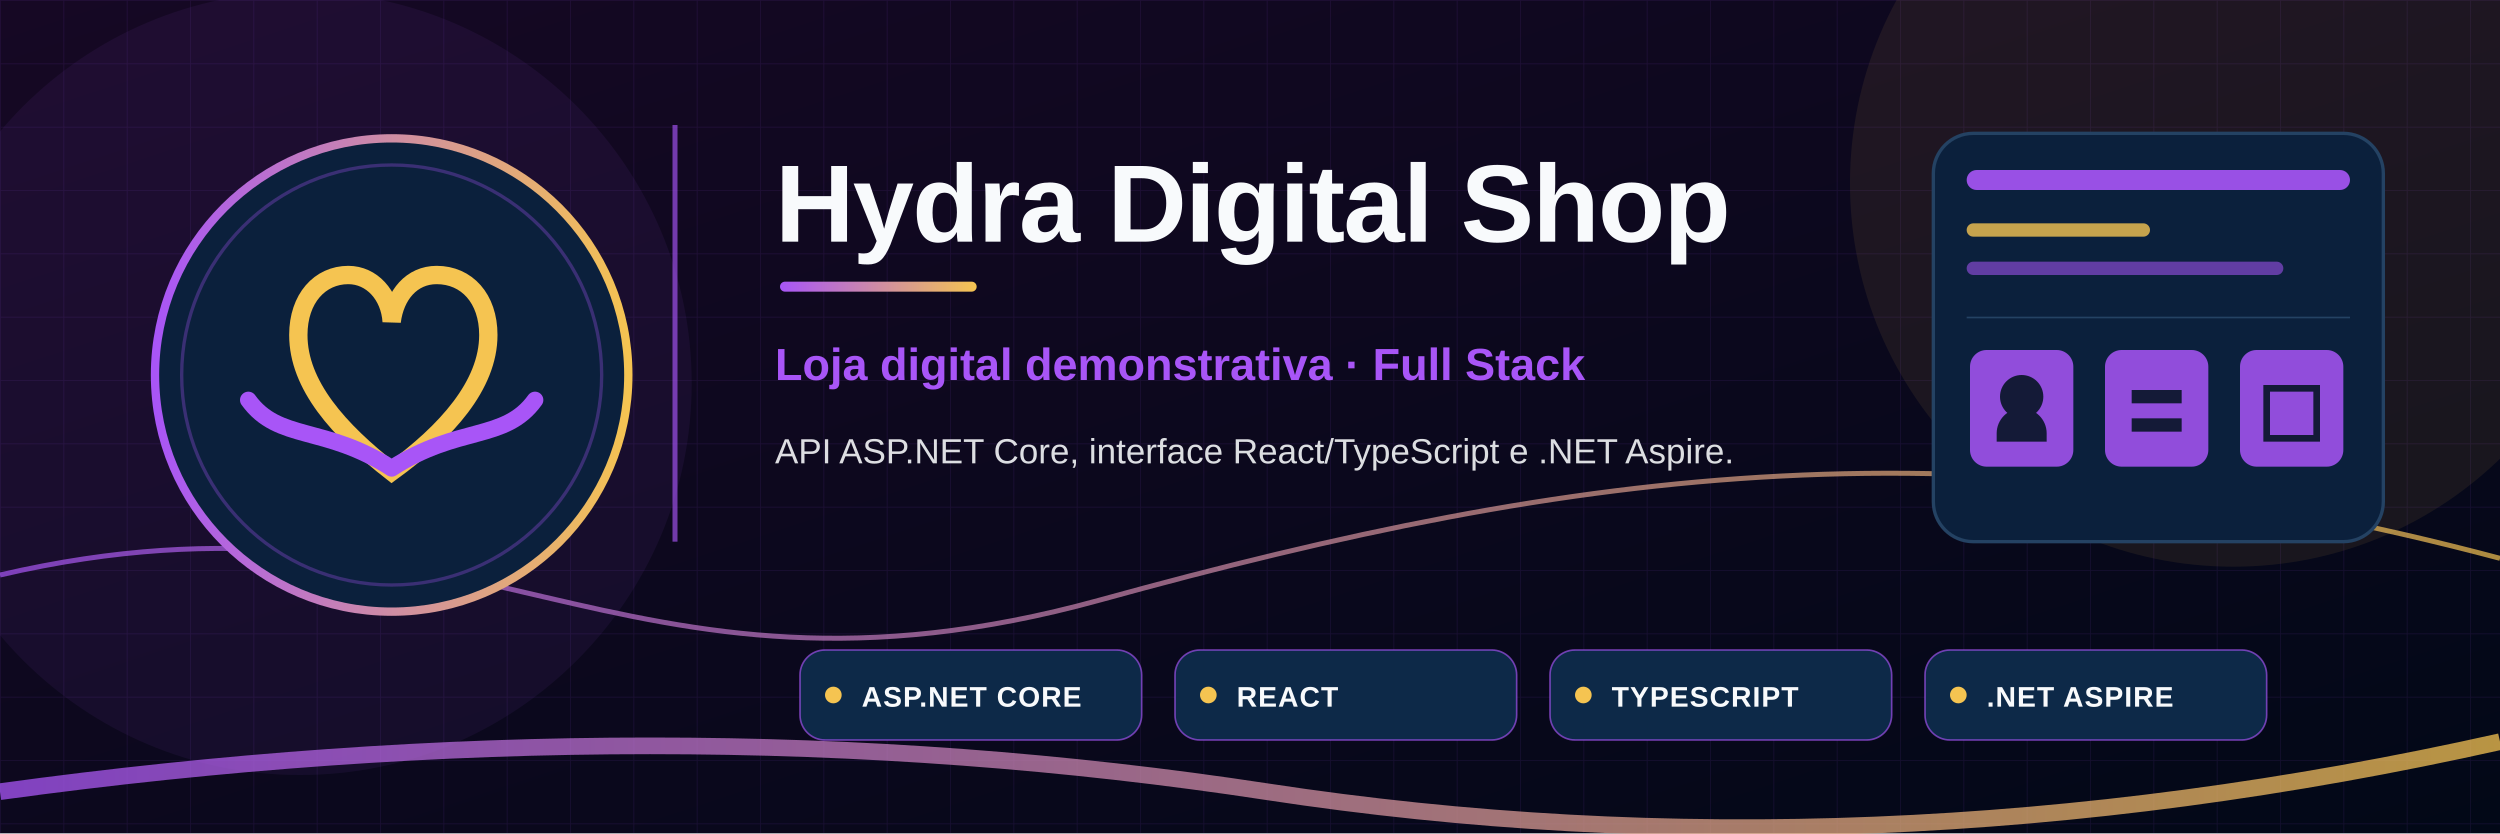
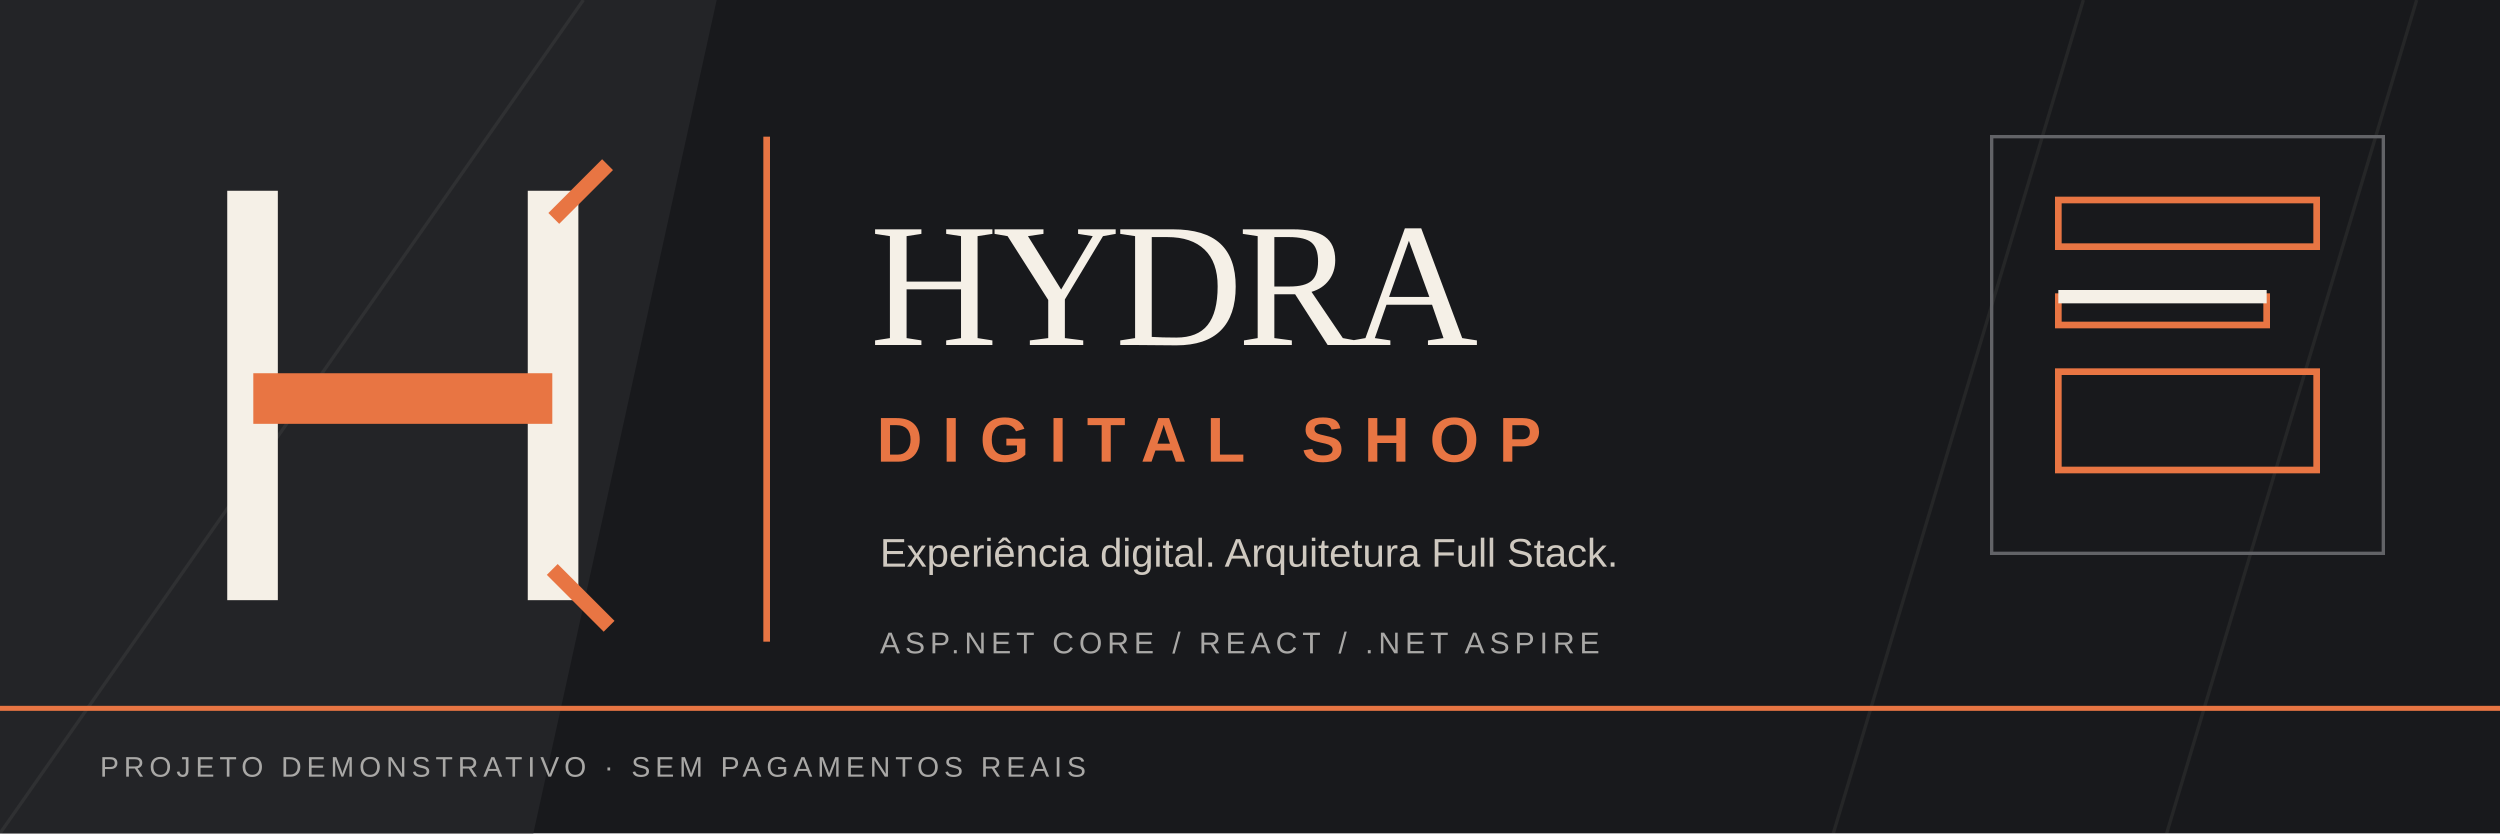
<svg xmlns="http://www.w3.org/2000/svg" width="1500" height="500" viewBox="0 0 1500 500" role="img" aria-labelledby="title desc">
-   <defs>
-     <linearGradient id="bg" x1="0" y1="0" x2="1" y2="1">
-       <stop stop-color="#160824" />
-       <stop offset="1" stop-color="#020817" />
-     </linearGradient>
-     <linearGradient id="glow" x1="0" y1="0" x2="1" y2="0">
-       <stop stop-color="#A855F7" />
-       <stop offset="1" stop-color="#F5C451" />
-     </linearGradient>
-     <pattern id="grid" width="38" height="38" patternUnits="userSpaceOnUse">
-       <path d="M38 0H0V38" fill="none" stroke="#A855F7" stroke-opacity=".10" />
-     </pattern>
-   </defs>
-   <rect width="1500" height="500" fill="url(#bg)" />
-   <rect width="1500" height="500" fill="url(#grid)" />
-   <circle cx="180" cy="230" r="235" fill="#A855F7" opacity=".07" />
-   <circle cx="1340" cy="110" r="230" fill="#F5C451" opacity=".08" />
-   <path d="M0 345C280 280 370 440 660 360s520-110 840-25" fill="none" stroke="url(#glow)" stroke-width="3" opacity=".7" />
-   <path d="M0 475Q400 420 760 475T1500 445" fill="none" stroke="url(#glow)" stroke-width="10" opacity=".75" />
-   <g transform="translate(75 65)">
-     <circle cx="160" cy="160" r="142" fill="#0B203C" stroke="url(#glow)" stroke-width="5" />
-     <circle cx="160" cy="160" r="126" fill="none" stroke="#A855F7" stroke-opacity=".3" stroke-width="2" />
-     <g transform="translate(32 28)">
-       <path d="M128 190c-32-25-56-52-56-82 0-22 13-36 30-36 14 0 25 12 26 28 2-16 12-28 27-28 18 0 31 14 31 36 0 30-25 58-58 82Z" fill="none" stroke="#F5C451" stroke-width="11" />
-       <path d="M128 188c-40-26-68-16-86-41m86 41c40-26 68-16 86-41" fill="none" stroke="#A855F7" stroke-width="10" stroke-linecap="round" />
+   <rect width="1500" height="500" fill="#18191C" />
+   <path d="M0 0H430L320 500H0Z" fill="#232427" />
+   <path d="M0 500L350 0M1100 500L1250 0M1300 500L1450 0" stroke="#F5F0E7" stroke-opacity=".06" stroke-width="2" />
+   <path d="M0 425H1500" stroke="#E87543" stroke-width="3" />
+   <g transform="translate(54 45) scale(.92)">
+     <g fill="none" stroke-linejoin="miter">
+       <path d="M106 92V326M302 92V326" stroke="#F5F0E7" stroke-width="33" stroke-linecap="square" />
+       <path d="M123 211H285" stroke="#E87543" stroke-width="33" stroke-linecap="square" />
    </g>
+     <path d="M306 90L334 62M305 326L335 356" stroke="#E87543" stroke-width="10" stroke-linecap="square" />
  </g>
-   <path d="M405 75V325" stroke="#A855F7" stroke-width="3" opacity=".65" />
-   <text x="465" y="145" font-family="Arial,sans-serif" font-size="66" font-weight="800" fill="#F8FAFC" letter-spacing="-1">Hydra Digital Shop</text>
-   <rect x="468" y="169" width="118" height="6" rx="3" fill="url(#glow)" />
-   <text x="465" y="228" font-family="Arial,sans-serif" font-size="27" font-weight="700" fill="#A855F7">Loja digital demonstrativa · Full Stack</text>
-   <text x="465" y="278" font-family="Arial,sans-serif" font-size="21" fill="#F8FAFC" opacity=".88">API ASP.NET Core, interface React/TypeScript e .NET Aspire.</text>
-   <g transform="translate(1160 80)">
-     <rect width="270" height="245" rx="24" fill="#0B203C" stroke="#244263" stroke-width="2" />
-     <rect x="20" y="22" width="230" height="12" rx="6" fill="#A855F7" opacity=".9" />
-     <rect x="20" y="54" width="110" height="8" rx="4" fill="#F5C451" opacity=".8" />
-     <rect x="20" y="77" width="190" height="8" rx="4" fill="#A855F7" opacity=".55" />
-     <rect x="20" y="110" width="230" height="1" fill="#244263" />
-     <g fill="#A855F7" opacity=".85">
-       <rect x="22" y="130" width="62" height="70" rx="10" />
-       <rect x="103" y="130" width="62" height="70" rx="10" />
-       <rect x="184" y="130" width="62" height="70" rx="10" />
-     </g>
-     <g fill="#071426" opacity=".9">
-       <circle cx="53" cy="158" r="13" />
-       <path d="M38 185h30v-5a15 15 0 0 0-30 0Z" />
-       <path d="M119 154h30v8h-30zm0 17h30v8h-30z" />
-       <path d="M200 153h30v30h-30z" fill="none" stroke="#071426" stroke-width="4" />
-     </g>
-   </g>
-   <g transform="translate(480 390)">
-     <rect width="205" height="54" rx="15" fill="#0D2948" stroke="#A855F7" stroke-opacity=".65" />
-     <circle cx="20" cy="27" r="5" fill="#F5C451" />
-     <text x="37" y="34" font-family="Arial,sans-serif" font-size="17" font-weight="700" letter-spacing=".6" fill="#F8FAFC">ASP.NET CORE</text>
-   </g>
-   <g transform="translate(705 390)">
-     <rect width="205" height="54" rx="15" fill="#0D2948" stroke="#A855F7" stroke-opacity=".65" />
-     <circle cx="20" cy="27" r="5" fill="#F5C451" />
-     <text x="37" y="34" font-family="Arial,sans-serif" font-size="17" font-weight="700" letter-spacing=".6" fill="#F8FAFC">REACT</text>
-   </g>
-   <g transform="translate(930 390)">
-     <rect width="205" height="54" rx="15" fill="#0D2948" stroke="#A855F7" stroke-opacity=".65" />
-     <circle cx="20" cy="27" r="5" fill="#F5C451" />
-     <text x="37" y="34" font-family="Arial,sans-serif" font-size="17" font-weight="700" letter-spacing=".6" fill="#F8FAFC">TYPESCRIPT</text>
-   </g>
-   <g transform="translate(1155 390)">
-     <rect width="205" height="54" rx="15" fill="#0D2948" stroke="#A855F7" stroke-opacity=".65" />
-     <circle cx="20" cy="27" r="5" fill="#F5C451" />
-     <text x="37" y="34" font-family="Arial,sans-serif" font-size="17" font-weight="700" letter-spacing=".6" fill="#F8FAFC">.NET ASPIRE</text>
-   </g>
+   <path d="M460 82V385" stroke="#E87543" stroke-width="4" />
+   <text x="522" y="207" fill="#F5F0E7" font-family="Georgia, 'Times New Roman', serif" font-size="106" letter-spacing="-3">HYDRA</text>
+   <text x="526" y="277" fill="#E87543" font-family="Arial, Helvetica, sans-serif" font-size="38" font-weight="700" letter-spacing="12">DIGITAL SHOP</text>
+   <text x="528" y="340" fill="#CFC9C0" font-family="Arial, Helvetica, sans-serif" font-size="24">Experiência digital. Arquitetura Full Stack.</text>
+   <text x="528" y="392" fill="#A9A8A6" font-family="Arial, Helvetica, sans-serif" font-size="18" letter-spacing="3">ASP.NET CORE  /  REACT  /  .NET ASPIRE</text>
+   <path d="M1195 82H1430V332H1195Z" fill="none" stroke="#626367" stroke-width="2" />
+   <path d="M1235 120H1390V148H1235ZM1235 178H1360V195H1235ZM1235 223H1390V282H1235Z" fill="none" stroke="#E87543" stroke-width="4" />
+   <path d="M1235 178H1360" stroke="#F5F0E7" stroke-width="8" />
+   <text x="60" y="466" fill="#A9A8A6" font-family="Arial, Helvetica, sans-serif" font-size="17" letter-spacing="3">PROJETO DEMONSTRATIVO · SEM PAGAMENTOS REAIS</text>
</svg>
